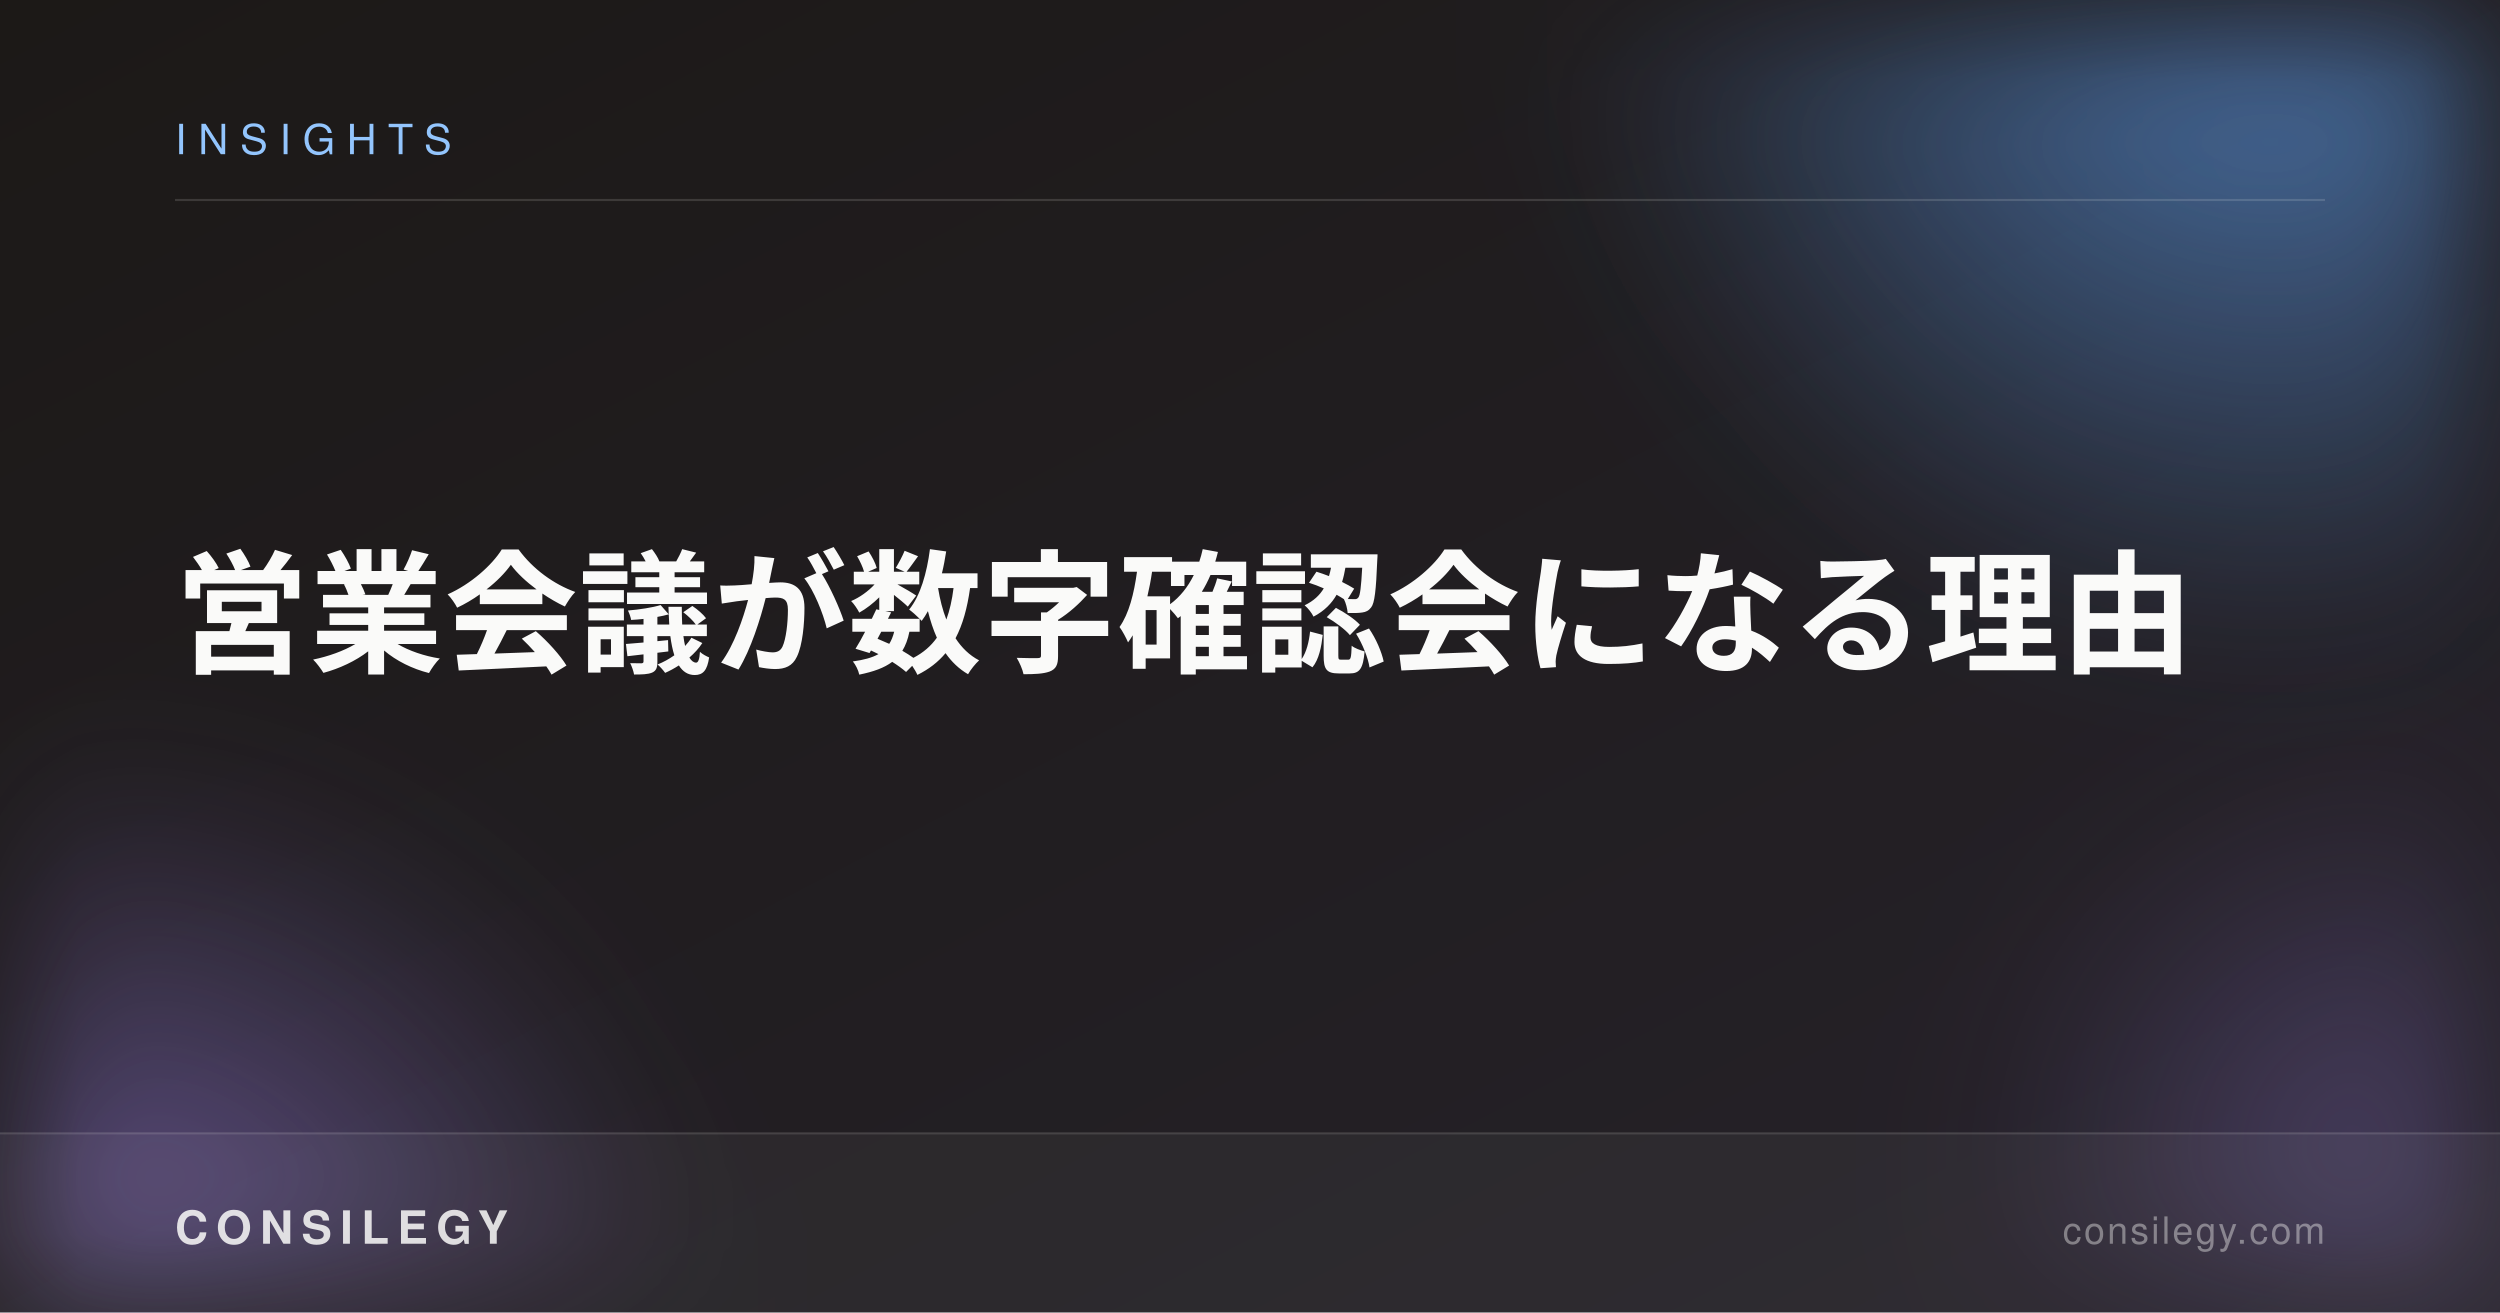
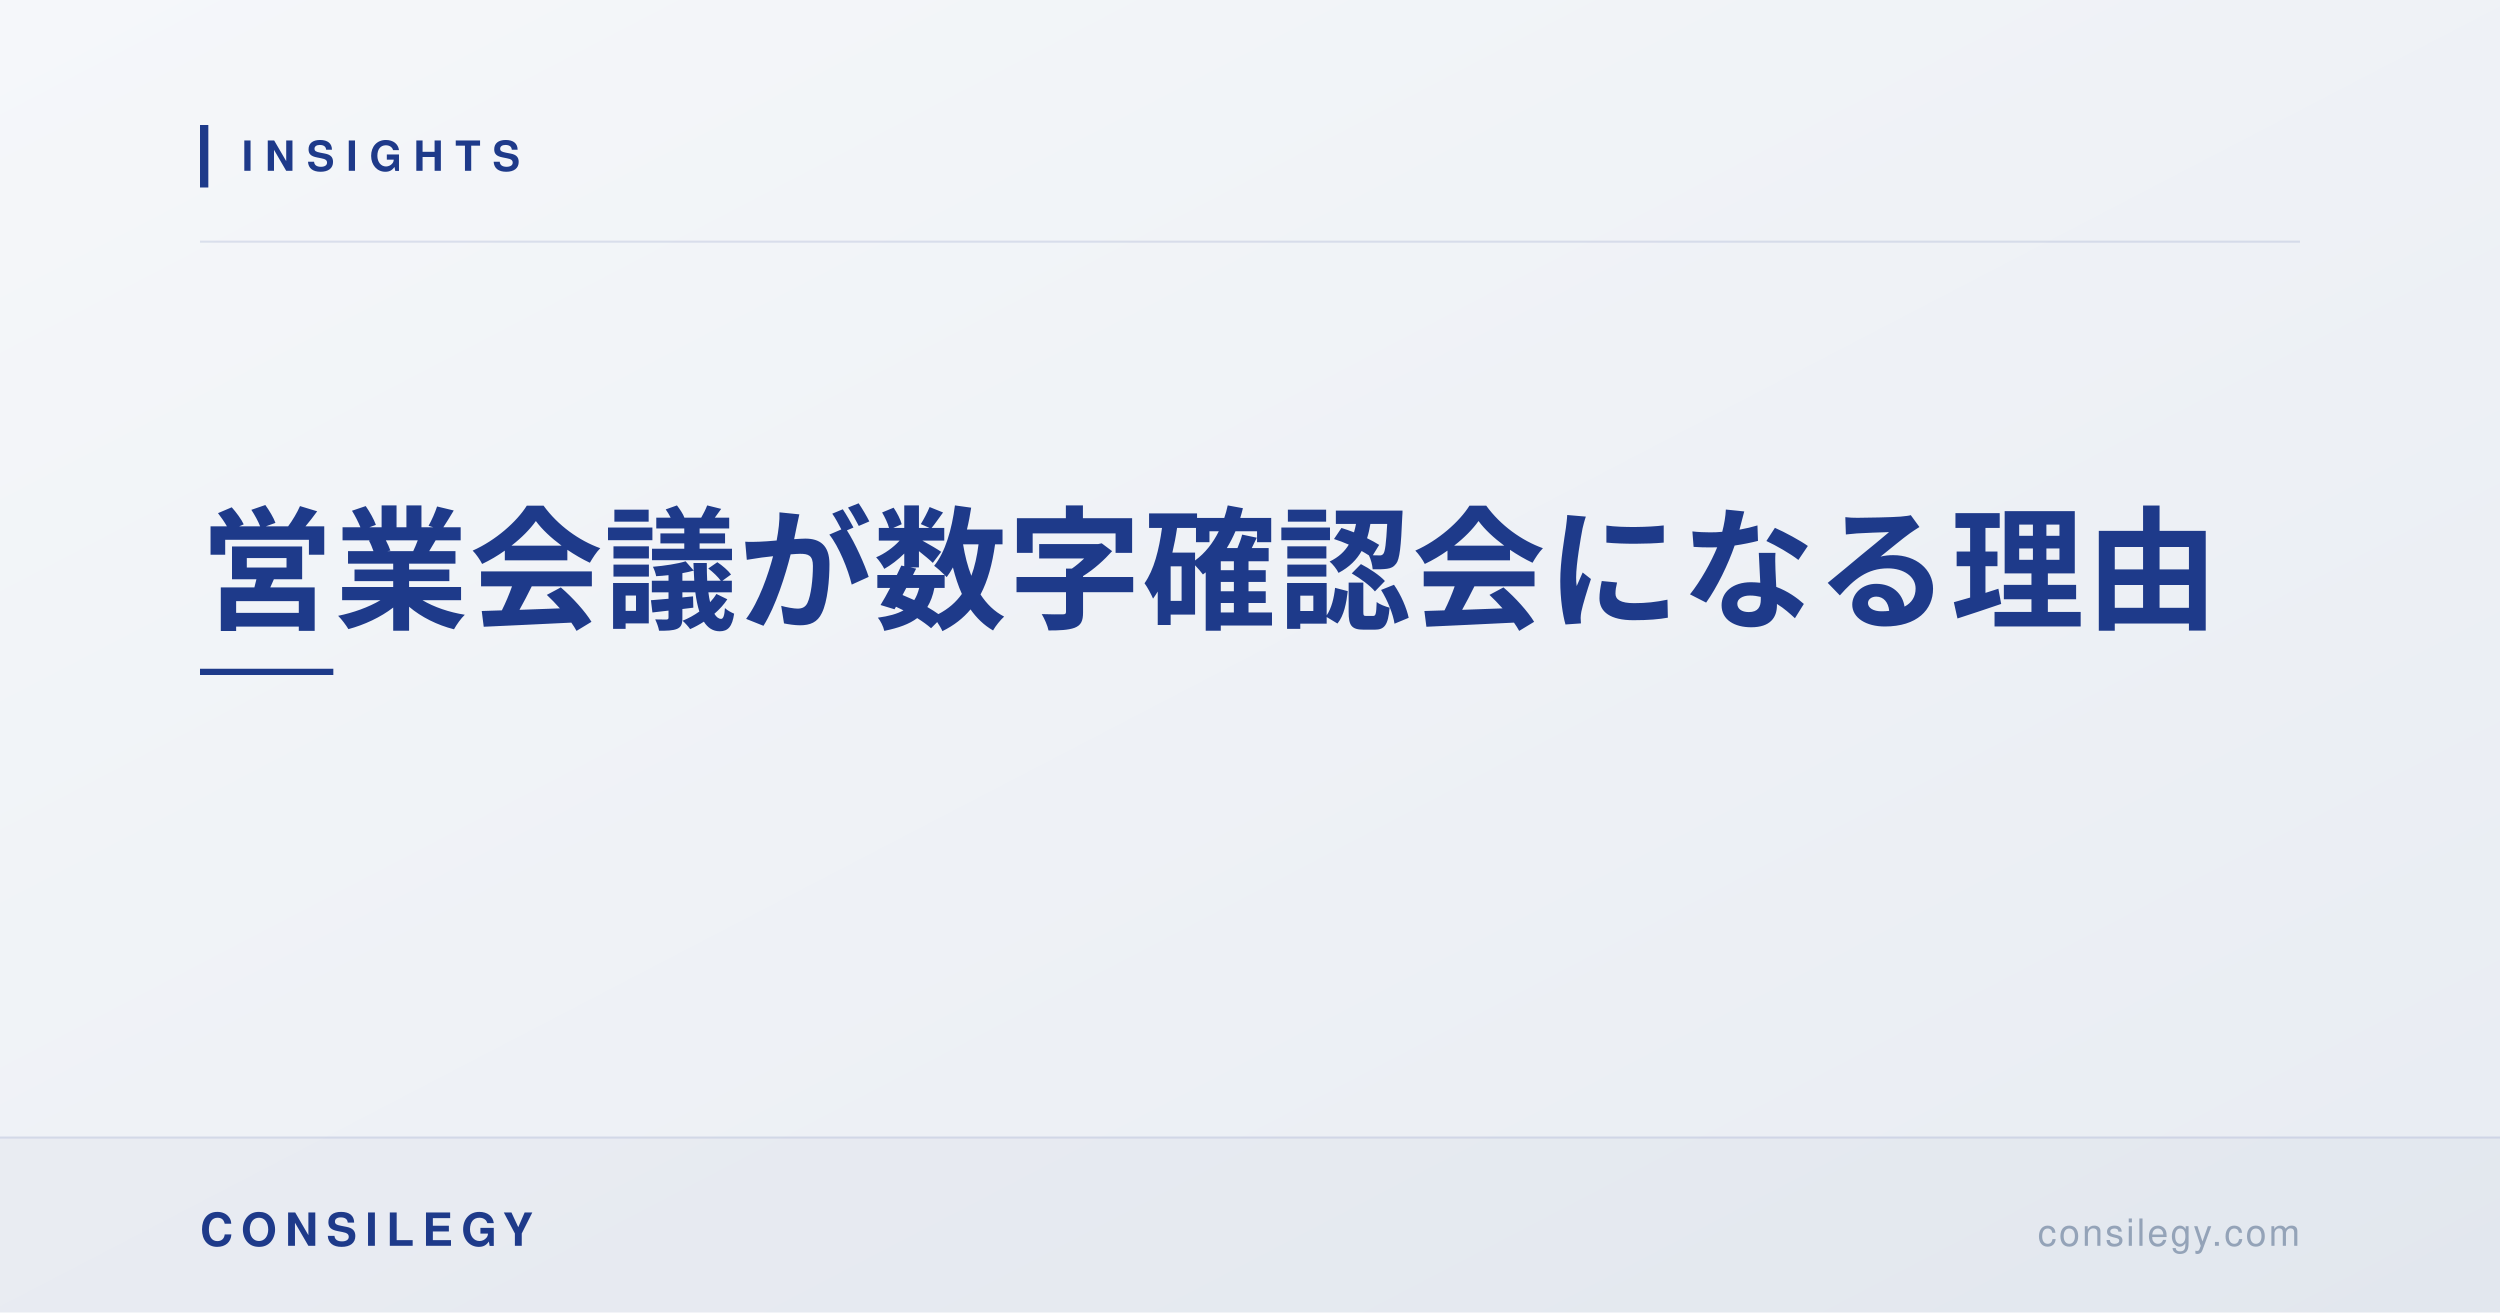
<svg xmlns="http://www.w3.org/2000/svg" viewBox="0 0 1200 630" width="1200" height="630">
  <defs>
    <linearGradient id="bg" x1="0%" y1="0%" x2="100%" y2="100%">
-       <stop offset="0%" stop-color="#1C1917" />
-       <stop offset="100%" stop-color="#26222A" />
+       <stop offset="0%" stop-color="#F5F7FA" />
+       <stop offset="100%" stop-color="#E8ECF2" />
    </linearGradient>
-     <radialGradient id="orbBlue" cx="50%" cy="50%" r="50%">
-       <stop offset="0%" stop-color="#60A5FA" stop-opacity="0.68" />
-       <stop offset="100%" stop-color="#60A5FA" stop-opacity="0" />
-     </radialGradient>
-     <radialGradient id="orbViolet" cx="50%" cy="50%" r="50%">
-       <stop offset="0%" stop-color="#A78BFA" stop-opacity="0.58" />
-       <stop offset="100%" stop-color="#A78BFA" stop-opacity="0" />
-     </radialGradient>
-     <filter id="soften" x="-50%" y="-50%" width="200%" height="200%">
-       <feGaussianBlur stdDeviation="40" />
-     </filter>
  </defs>
  <rect width="1200" height="630" fill="url(#bg)" />
-   <circle cx="1090" cy="-20" r="340" fill="url(#orbBlue)" filter="url(#soften)" />
-   <circle cx="40" cy="660" r="300" fill="url(#orbViolet)" filter="url(#soften)" />
-   <circle cx="1150" cy="560" r="200" fill="url(#orbViolet)" filter="url(#soften)" opacity="0.5" />
-   <line x1="84" y1="96" x2="1116" y2="96" stroke="#FAFAF9" stroke-opacity="0.14" stroke-width="1" />
-   <text x="84" y="74" font-family="'Helvetica Neue',Helvetica,Arial,sans-serif" font-size="20" font-weight="500" fill="#93C5FD" letter-spacing="0.28em">INSIGHTS</text>
-   <text x="84" y="318" font-family="'Hiragino Sans','Hiragino Kaku Gothic ProN',system-ui,sans-serif" font-size="64" font-weight="600" fill="#FAFAF9" letter-spacing="0.01em">営業会議が数字確認会になる理由</text>
-   <rect x="0" y="544" width="1200" height="86" fill="#FAFAF9" fill-opacity="0.045" />
-   <line x1="0" y1="544" x2="1200" y2="544" stroke="#FAFAF9" stroke-opacity="0.14" stroke-width="1" />
-   <text x="84" y="597" font-family="'Helvetica Neue',Helvetica,Arial,sans-serif" font-size="22" font-weight="600" fill="#FAFAF9" fill-opacity="0.85" letter-spacing="0.18em">CONSILEGY</text>
-   <text x="1116" y="597" text-anchor="end" font-family="'Helvetica Neue',Helvetica,Arial,sans-serif" font-size="18" font-weight="400" fill="#FAFAF9" fill-opacity="0.4" letter-spacing="0.06em">consilegy.com</text>
+   <rect x="96" y="60" width="4" height="30" fill="#1E3A8A" />
+   <text x="116" y="82" font-family="'Helvetica Neue',Helvetica,Arial,sans-serif" font-size="20" font-weight="600" fill="#1E3A8A" letter-spacing="0.28em">INSIGHTS</text>
+   <line x1="96" y1="116" x2="1104" y2="116" stroke="#1E3A8A" stroke-opacity="0.12" stroke-width="1" />
+   <text x="96" y="297" font-family="'Hiragino Sans','Hiragino Kaku Gothic ProN',system-ui,sans-serif" font-size="64" font-weight="600" fill="#1E3A8A" letter-spacing="0.01em">営業会議が数字確認会になる理由</text>
+   <rect x="96" y="321" width="64" height="3" fill="#1E3A8A" />
+   <rect x="0" y="546" width="1200" height="84" fill="#1E3A8A" fill-opacity="0.035" />
+   <line x1="0" y1="546" x2="1200" y2="546" stroke="#1E3A8A" stroke-opacity="0.12" stroke-width="1" />
+   <text x="96" y="598" font-family="'Helvetica Neue',Helvetica,Arial,sans-serif" font-size="22" font-weight="600" fill="#1E3A8A" letter-spacing="0.18em">CONSILEGY</text>
+   <text x="1104" y="598" text-anchor="end" font-family="'Helvetica Neue',Helvetica,Arial,sans-serif" font-size="18" font-weight="400" fill="#94A3B8" letter-spacing="0.06em">consilegy.com</text>
</svg>
